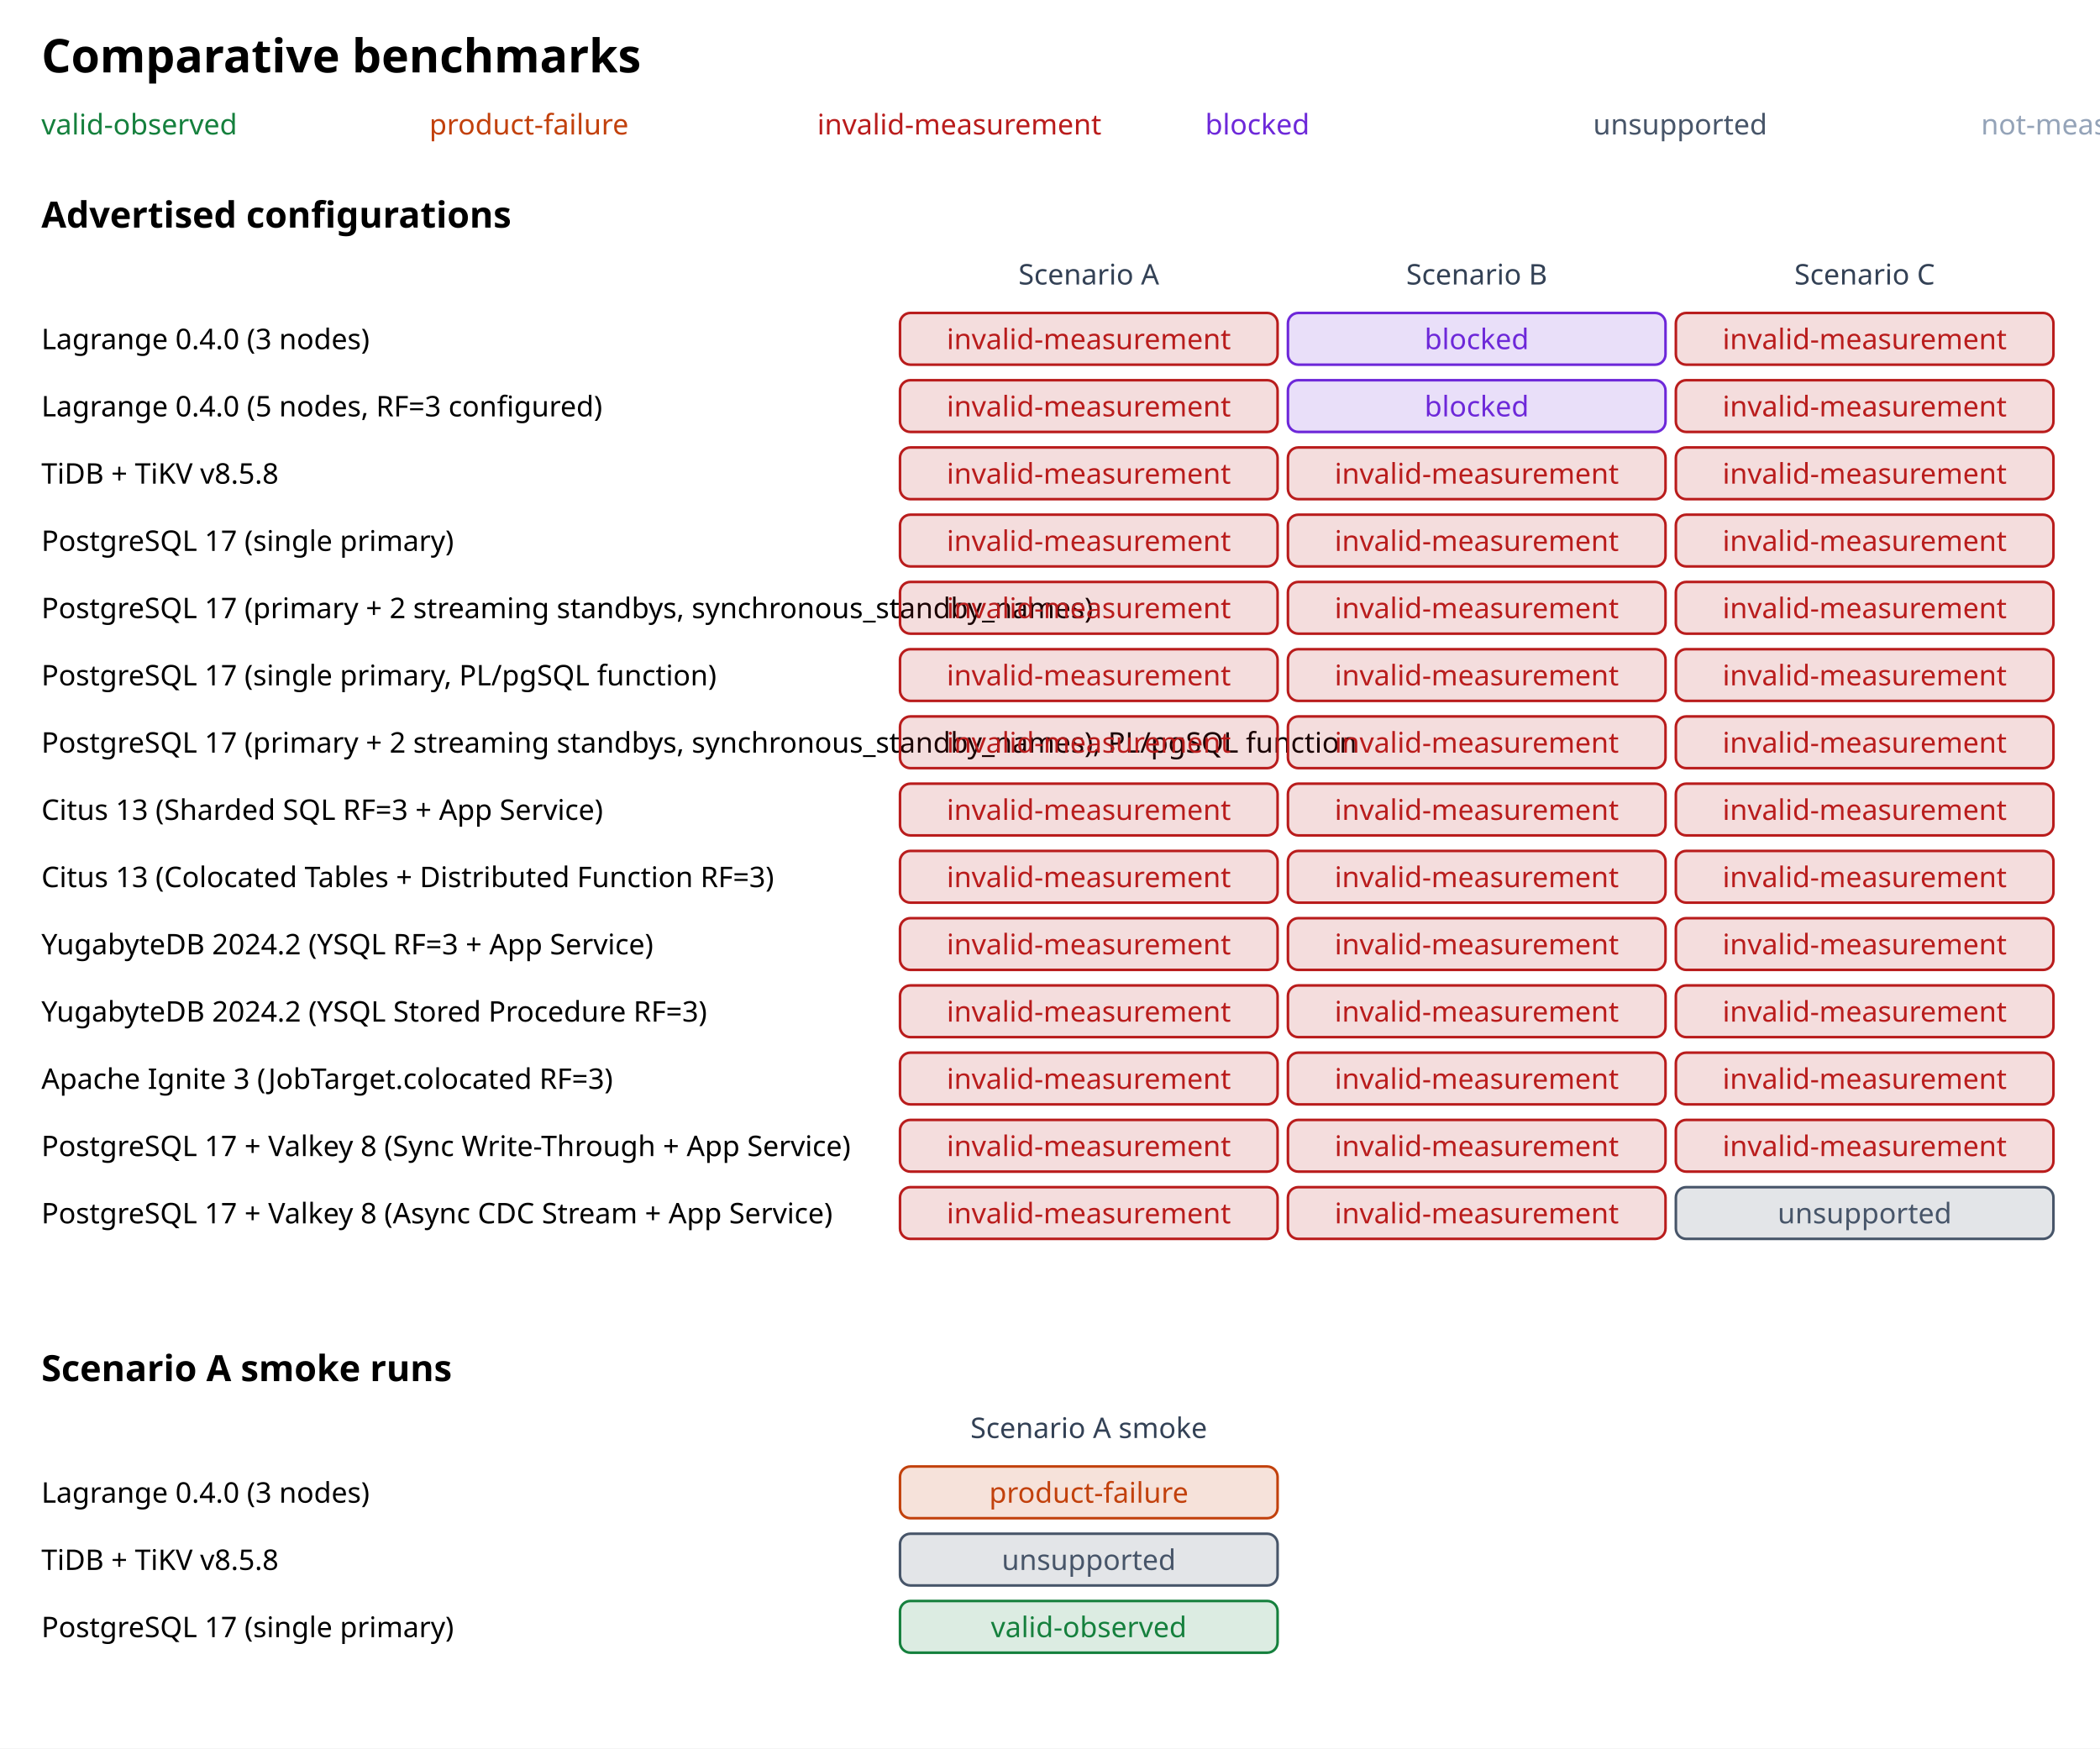
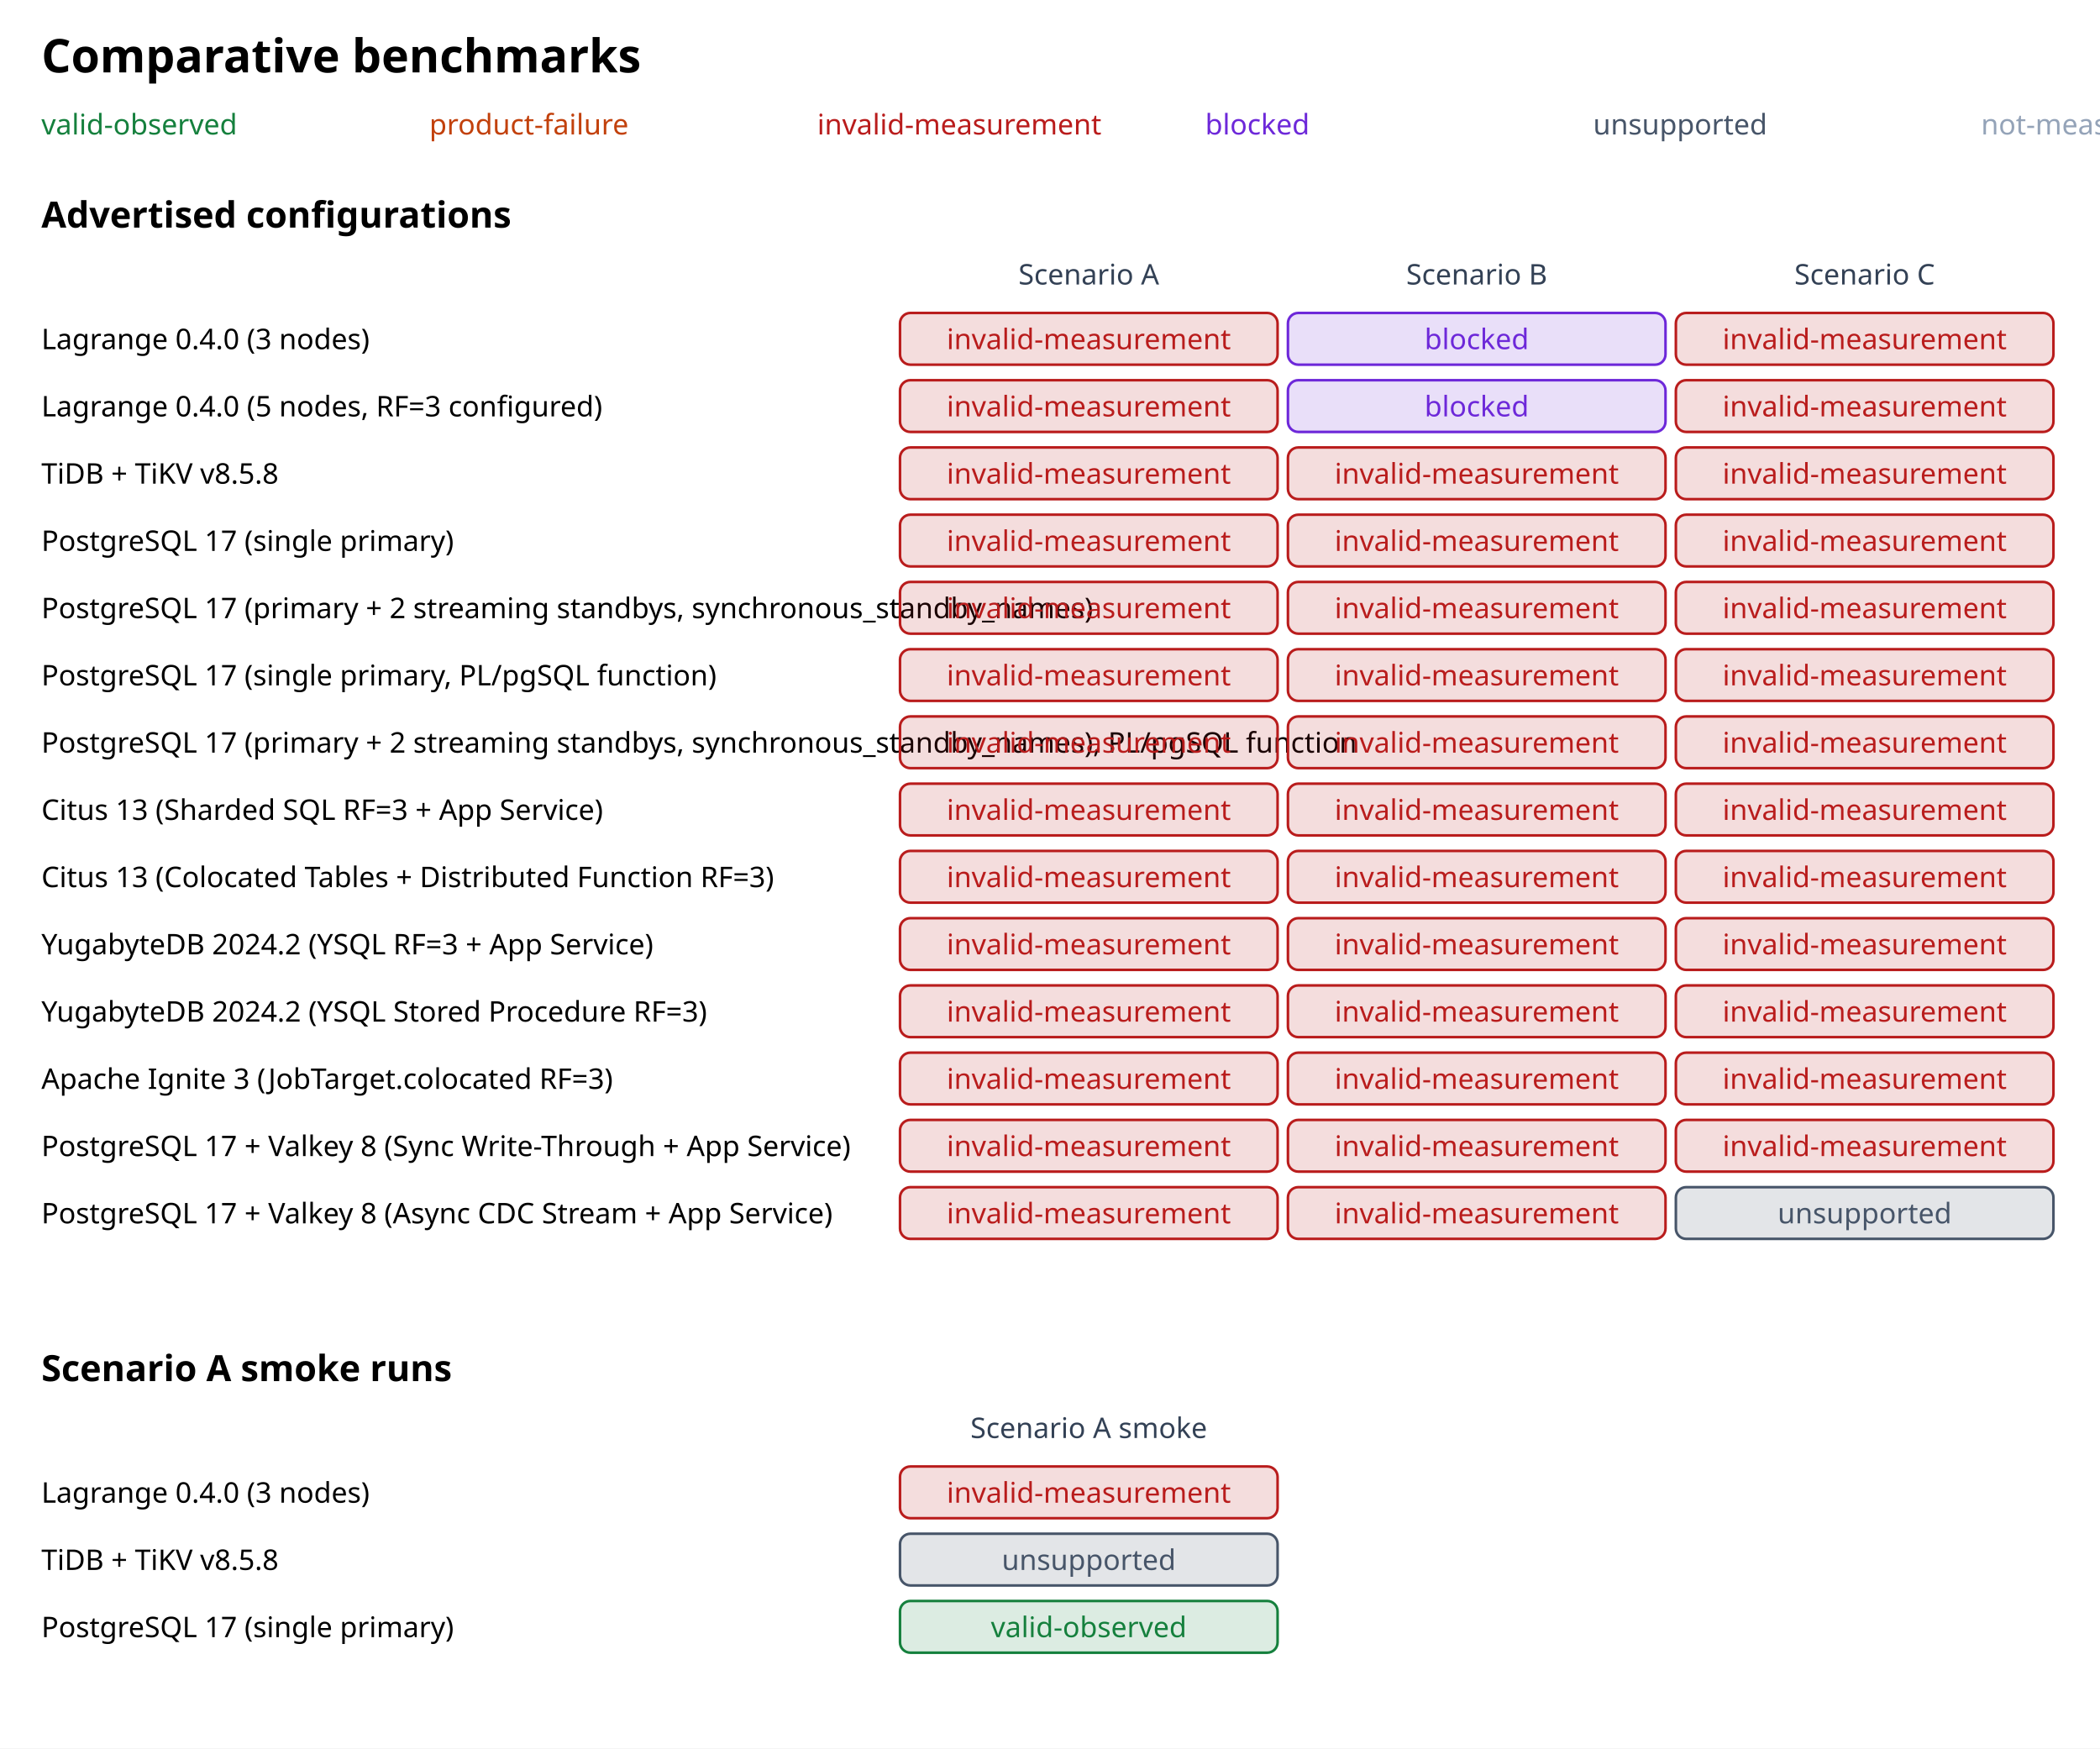
<svg xmlns="http://www.w3.org/2000/svg" width="812" height="676" viewBox="0 0 812 676" font-family="sans-serif">
  <rect width="100%" height="100%" fill="#ffffff" />
  <text x="16" y="28" font-size="18" font-weight="700">Comparative benchmarks</text>
  <text x="16" y="52" font-size="11" fill="#15803d">valid-observed</text>
  <text x="166" y="52" font-size="11" fill="#c2410c">product-failure</text>
  <text x="316" y="52" font-size="11" fill="#b91c1c">invalid-measurement</text>
  <text x="466" y="52" font-size="11" fill="#6d28d9">blocked</text>
  <text x="616" y="52" font-size="11" fill="#475569">unsupported</text>
  <text x="766" y="52" font-size="11" fill="#94a3b8">not-measured</text>
  <text x="16" y="88" font-size="14" font-weight="600">Advertised configurations</text>
  <text x="421" y="110" text-anchor="middle" font-size="11" fill="#334155">Scenario A</text>
  <text x="571" y="110" text-anchor="middle" font-size="11" fill="#334155">Scenario B</text>
  <text x="721" y="110" text-anchor="middle" font-size="11" fill="#334155">Scenario C</text>
  <text x="16" y="135" font-size="11">Lagrange 0.4.0 (3 nodes)</text>
  <g>
    <rect x="348" y="121" width="146" height="20" rx="4" fill="#b91c1c" fill-opacity="0.15" stroke="#b91c1c" />
    <text x="421" y="135" text-anchor="middle" font-size="11" fill="#b91c1c">invalid-measurement</text>
  </g>
  <g>
    <rect x="498" y="121" width="146" height="20" rx="4" fill="#6d28d9" fill-opacity="0.15" stroke="#6d28d9" />
    <text x="571" y="135" text-anchor="middle" font-size="11" fill="#6d28d9">blocked</text>
  </g>
  <g>
    <rect x="648" y="121" width="146" height="20" rx="4" fill="#b91c1c" fill-opacity="0.15" stroke="#b91c1c" />
    <text x="721" y="135" text-anchor="middle" font-size="11" fill="#b91c1c">invalid-measurement</text>
  </g>
  <text x="16" y="161" font-size="11">Lagrange 0.4.0 (5 nodes, RF=3 configured)</text>
  <g>
    <rect x="348" y="147" width="146" height="20" rx="4" fill="#b91c1c" fill-opacity="0.15" stroke="#b91c1c" />
    <text x="421" y="161" text-anchor="middle" font-size="11" fill="#b91c1c">invalid-measurement</text>
  </g>
  <g>
    <rect x="498" y="147" width="146" height="20" rx="4" fill="#6d28d9" fill-opacity="0.15" stroke="#6d28d9" />
    <text x="571" y="161" text-anchor="middle" font-size="11" fill="#6d28d9">blocked</text>
  </g>
  <g>
    <rect x="648" y="147" width="146" height="20" rx="4" fill="#b91c1c" fill-opacity="0.15" stroke="#b91c1c" />
    <text x="721" y="161" text-anchor="middle" font-size="11" fill="#b91c1c">invalid-measurement</text>
  </g>
  <text x="16" y="187" font-size="11">TiDB + TiKV v8.5.8</text>
  <g>
    <rect x="348" y="173" width="146" height="20" rx="4" fill="#b91c1c" fill-opacity="0.15" stroke="#b91c1c" />
    <text x="421" y="187" text-anchor="middle" font-size="11" fill="#b91c1c">invalid-measurement</text>
  </g>
  <g>
    <rect x="498" y="173" width="146" height="20" rx="4" fill="#b91c1c" fill-opacity="0.15" stroke="#b91c1c" />
    <text x="571" y="187" text-anchor="middle" font-size="11" fill="#b91c1c">invalid-measurement</text>
  </g>
  <g>
    <rect x="648" y="173" width="146" height="20" rx="4" fill="#b91c1c" fill-opacity="0.15" stroke="#b91c1c" />
    <text x="721" y="187" text-anchor="middle" font-size="11" fill="#b91c1c">invalid-measurement</text>
  </g>
  <text x="16" y="213" font-size="11">PostgreSQL 17 (single primary)</text>
  <g>
    <rect x="348" y="199" width="146" height="20" rx="4" fill="#b91c1c" fill-opacity="0.15" stroke="#b91c1c" />
    <text x="421" y="213" text-anchor="middle" font-size="11" fill="#b91c1c">invalid-measurement</text>
  </g>
  <g>
    <rect x="498" y="199" width="146" height="20" rx="4" fill="#b91c1c" fill-opacity="0.15" stroke="#b91c1c" />
    <text x="571" y="213" text-anchor="middle" font-size="11" fill="#b91c1c">invalid-measurement</text>
  </g>
  <g>
    <rect x="648" y="199" width="146" height="20" rx="4" fill="#b91c1c" fill-opacity="0.15" stroke="#b91c1c" />
    <text x="721" y="213" text-anchor="middle" font-size="11" fill="#b91c1c">invalid-measurement</text>
  </g>
  <text x="16" y="239" font-size="11">PostgreSQL 17 (primary + 2 streaming standbys, synchronous_standby_names)</text>
  <g>
    <rect x="348" y="225" width="146" height="20" rx="4" fill="#b91c1c" fill-opacity="0.15" stroke="#b91c1c" />
    <text x="421" y="239" text-anchor="middle" font-size="11" fill="#b91c1c">invalid-measurement</text>
  </g>
  <g>
    <rect x="498" y="225" width="146" height="20" rx="4" fill="#b91c1c" fill-opacity="0.15" stroke="#b91c1c" />
    <text x="571" y="239" text-anchor="middle" font-size="11" fill="#b91c1c">invalid-measurement</text>
  </g>
  <g>
    <rect x="648" y="225" width="146" height="20" rx="4" fill="#b91c1c" fill-opacity="0.15" stroke="#b91c1c" />
    <text x="721" y="239" text-anchor="middle" font-size="11" fill="#b91c1c">invalid-measurement</text>
  </g>
  <text x="16" y="265" font-size="11">PostgreSQL 17 (single primary, PL/pgSQL function)</text>
  <g>
    <rect x="348" y="251" width="146" height="20" rx="4" fill="#b91c1c" fill-opacity="0.15" stroke="#b91c1c" />
    <text x="421" y="265" text-anchor="middle" font-size="11" fill="#b91c1c">invalid-measurement</text>
  </g>
  <g>
    <rect x="498" y="251" width="146" height="20" rx="4" fill="#b91c1c" fill-opacity="0.15" stroke="#b91c1c" />
    <text x="571" y="265" text-anchor="middle" font-size="11" fill="#b91c1c">invalid-measurement</text>
  </g>
  <g>
    <rect x="648" y="251" width="146" height="20" rx="4" fill="#b91c1c" fill-opacity="0.15" stroke="#b91c1c" />
    <text x="721" y="265" text-anchor="middle" font-size="11" fill="#b91c1c">invalid-measurement</text>
  </g>
  <text x="16" y="291" font-size="11">PostgreSQL 17 (primary + 2 streaming standbys, synchronous_standby_names), PL/pgSQL function</text>
  <g>
    <rect x="348" y="277" width="146" height="20" rx="4" fill="#b91c1c" fill-opacity="0.15" stroke="#b91c1c" />
    <text x="421" y="291" text-anchor="middle" font-size="11" fill="#b91c1c">invalid-measurement</text>
  </g>
  <g>
    <rect x="498" y="277" width="146" height="20" rx="4" fill="#b91c1c" fill-opacity="0.15" stroke="#b91c1c" />
    <text x="571" y="291" text-anchor="middle" font-size="11" fill="#b91c1c">invalid-measurement</text>
  </g>
  <g>
    <rect x="648" y="277" width="146" height="20" rx="4" fill="#b91c1c" fill-opacity="0.15" stroke="#b91c1c" />
    <text x="721" y="291" text-anchor="middle" font-size="11" fill="#b91c1c">invalid-measurement</text>
  </g>
  <text x="16" y="317" font-size="11">Citus 13 (Sharded SQL RF=3 + App Service)</text>
  <g>
    <rect x="348" y="303" width="146" height="20" rx="4" fill="#b91c1c" fill-opacity="0.15" stroke="#b91c1c" />
    <text x="421" y="317" text-anchor="middle" font-size="11" fill="#b91c1c">invalid-measurement</text>
  </g>
  <g>
    <rect x="498" y="303" width="146" height="20" rx="4" fill="#b91c1c" fill-opacity="0.15" stroke="#b91c1c" />
    <text x="571" y="317" text-anchor="middle" font-size="11" fill="#b91c1c">invalid-measurement</text>
  </g>
  <g>
    <rect x="648" y="303" width="146" height="20" rx="4" fill="#b91c1c" fill-opacity="0.15" stroke="#b91c1c" />
    <text x="721" y="317" text-anchor="middle" font-size="11" fill="#b91c1c">invalid-measurement</text>
  </g>
  <text x="16" y="343" font-size="11">Citus 13 (Colocated Tables + Distributed Function RF=3)</text>
  <g>
    <rect x="348" y="329" width="146" height="20" rx="4" fill="#b91c1c" fill-opacity="0.15" stroke="#b91c1c" />
    <text x="421" y="343" text-anchor="middle" font-size="11" fill="#b91c1c">invalid-measurement</text>
  </g>
  <g>
    <rect x="498" y="329" width="146" height="20" rx="4" fill="#b91c1c" fill-opacity="0.15" stroke="#b91c1c" />
    <text x="571" y="343" text-anchor="middle" font-size="11" fill="#b91c1c">invalid-measurement</text>
  </g>
  <g>
    <rect x="648" y="329" width="146" height="20" rx="4" fill="#b91c1c" fill-opacity="0.15" stroke="#b91c1c" />
    <text x="721" y="343" text-anchor="middle" font-size="11" fill="#b91c1c">invalid-measurement</text>
  </g>
  <text x="16" y="369" font-size="11">YugabyteDB 2024.2 (YSQL RF=3 + App Service)</text>
  <g>
    <rect x="348" y="355" width="146" height="20" rx="4" fill="#b91c1c" fill-opacity="0.15" stroke="#b91c1c" />
    <text x="421" y="369" text-anchor="middle" font-size="11" fill="#b91c1c">invalid-measurement</text>
  </g>
  <g>
    <rect x="498" y="355" width="146" height="20" rx="4" fill="#b91c1c" fill-opacity="0.15" stroke="#b91c1c" />
    <text x="571" y="369" text-anchor="middle" font-size="11" fill="#b91c1c">invalid-measurement</text>
  </g>
  <g>
    <rect x="648" y="355" width="146" height="20" rx="4" fill="#b91c1c" fill-opacity="0.15" stroke="#b91c1c" />
    <text x="721" y="369" text-anchor="middle" font-size="11" fill="#b91c1c">invalid-measurement</text>
  </g>
  <text x="16" y="395" font-size="11">YugabyteDB 2024.2 (YSQL Stored Procedure RF=3)</text>
  <g>
    <rect x="348" y="381" width="146" height="20" rx="4" fill="#b91c1c" fill-opacity="0.15" stroke="#b91c1c" />
    <text x="421" y="395" text-anchor="middle" font-size="11" fill="#b91c1c">invalid-measurement</text>
  </g>
  <g>
    <rect x="498" y="381" width="146" height="20" rx="4" fill="#b91c1c" fill-opacity="0.15" stroke="#b91c1c" />
    <text x="571" y="395" text-anchor="middle" font-size="11" fill="#b91c1c">invalid-measurement</text>
  </g>
  <g>
    <rect x="648" y="381" width="146" height="20" rx="4" fill="#b91c1c" fill-opacity="0.15" stroke="#b91c1c" />
    <text x="721" y="395" text-anchor="middle" font-size="11" fill="#b91c1c">invalid-measurement</text>
  </g>
  <text x="16" y="421" font-size="11">Apache Ignite 3 (JobTarget.colocated RF=3)</text>
  <g>
    <rect x="348" y="407" width="146" height="20" rx="4" fill="#b91c1c" fill-opacity="0.15" stroke="#b91c1c" />
    <text x="421" y="421" text-anchor="middle" font-size="11" fill="#b91c1c">invalid-measurement</text>
  </g>
  <g>
    <rect x="498" y="407" width="146" height="20" rx="4" fill="#b91c1c" fill-opacity="0.15" stroke="#b91c1c" />
    <text x="571" y="421" text-anchor="middle" font-size="11" fill="#b91c1c">invalid-measurement</text>
  </g>
  <g>
    <rect x="648" y="407" width="146" height="20" rx="4" fill="#b91c1c" fill-opacity="0.15" stroke="#b91c1c" />
    <text x="721" y="421" text-anchor="middle" font-size="11" fill="#b91c1c">invalid-measurement</text>
  </g>
  <text x="16" y="447" font-size="11">PostgreSQL 17 + Valkey 8 (Sync Write-Through + App Service)</text>
  <g>
    <rect x="348" y="433" width="146" height="20" rx="4" fill="#b91c1c" fill-opacity="0.15" stroke="#b91c1c" />
    <text x="421" y="447" text-anchor="middle" font-size="11" fill="#b91c1c">invalid-measurement</text>
  </g>
  <g>
    <rect x="498" y="433" width="146" height="20" rx="4" fill="#b91c1c" fill-opacity="0.15" stroke="#b91c1c" />
    <text x="571" y="447" text-anchor="middle" font-size="11" fill="#b91c1c">invalid-measurement</text>
  </g>
  <g>
    <rect x="648" y="433" width="146" height="20" rx="4" fill="#b91c1c" fill-opacity="0.15" stroke="#b91c1c" />
    <text x="721" y="447" text-anchor="middle" font-size="11" fill="#b91c1c">invalid-measurement</text>
  </g>
  <text x="16" y="473" font-size="11">PostgreSQL 17 + Valkey 8 (Async CDC Stream + App Service)</text>
  <g>
    <rect x="348" y="459" width="146" height="20" rx="4" fill="#b91c1c" fill-opacity="0.15" stroke="#b91c1c" />
    <text x="421" y="473" text-anchor="middle" font-size="11" fill="#b91c1c">invalid-measurement</text>
  </g>
  <g>
    <rect x="498" y="459" width="146" height="20" rx="4" fill="#b91c1c" fill-opacity="0.15" stroke="#b91c1c" />
    <text x="571" y="473" text-anchor="middle" font-size="11" fill="#b91c1c">invalid-measurement</text>
  </g>
  <g>
    <rect x="648" y="459" width="146" height="20" rx="4" fill="#475569" fill-opacity="0.15" stroke="#475569" />
    <text x="721" y="473" text-anchor="middle" font-size="11" fill="#475569">unsupported</text>
  </g>
  <text x="16" y="534" font-size="14" font-weight="600">Scenario A smoke runs</text>
  <text x="421" y="556" text-anchor="middle" font-size="11" fill="#334155">Scenario A smoke</text>
  <text x="16" y="581" font-size="11">Lagrange 0.4.0 (3 nodes)</text>
  <g>
-     <rect x="348" y="567" width="146" height="20" rx="4" fill="#c2410c" fill-opacity="0.15" stroke="#c2410c" />
-     <text x="421" y="581" text-anchor="middle" font-size="11" fill="#c2410c">product-failure</text>
+     <rect x="348" y="567" width="146" height="20" rx="4" fill="#b91c1c" fill-opacity="0.15" stroke="#b91c1c" />
+     <text x="421" y="581" text-anchor="middle" font-size="11" fill="#b91c1c">invalid-measurement</text>
  </g>
  <text x="16" y="607" font-size="11">TiDB + TiKV v8.5.8</text>
  <g>
    <rect x="348" y="593" width="146" height="20" rx="4" fill="#475569" fill-opacity="0.15" stroke="#475569" />
    <text x="421" y="607" text-anchor="middle" font-size="11" fill="#475569">unsupported</text>
  </g>
  <text x="16" y="633" font-size="11">PostgreSQL 17 (single primary)</text>
  <g>
    <rect x="348" y="619" width="146" height="20" rx="4" fill="#15803d" fill-opacity="0.15" stroke="#15803d" />
    <text x="421" y="633" text-anchor="middle" font-size="11" fill="#15803d">valid-observed</text>
  </g>
</svg>
